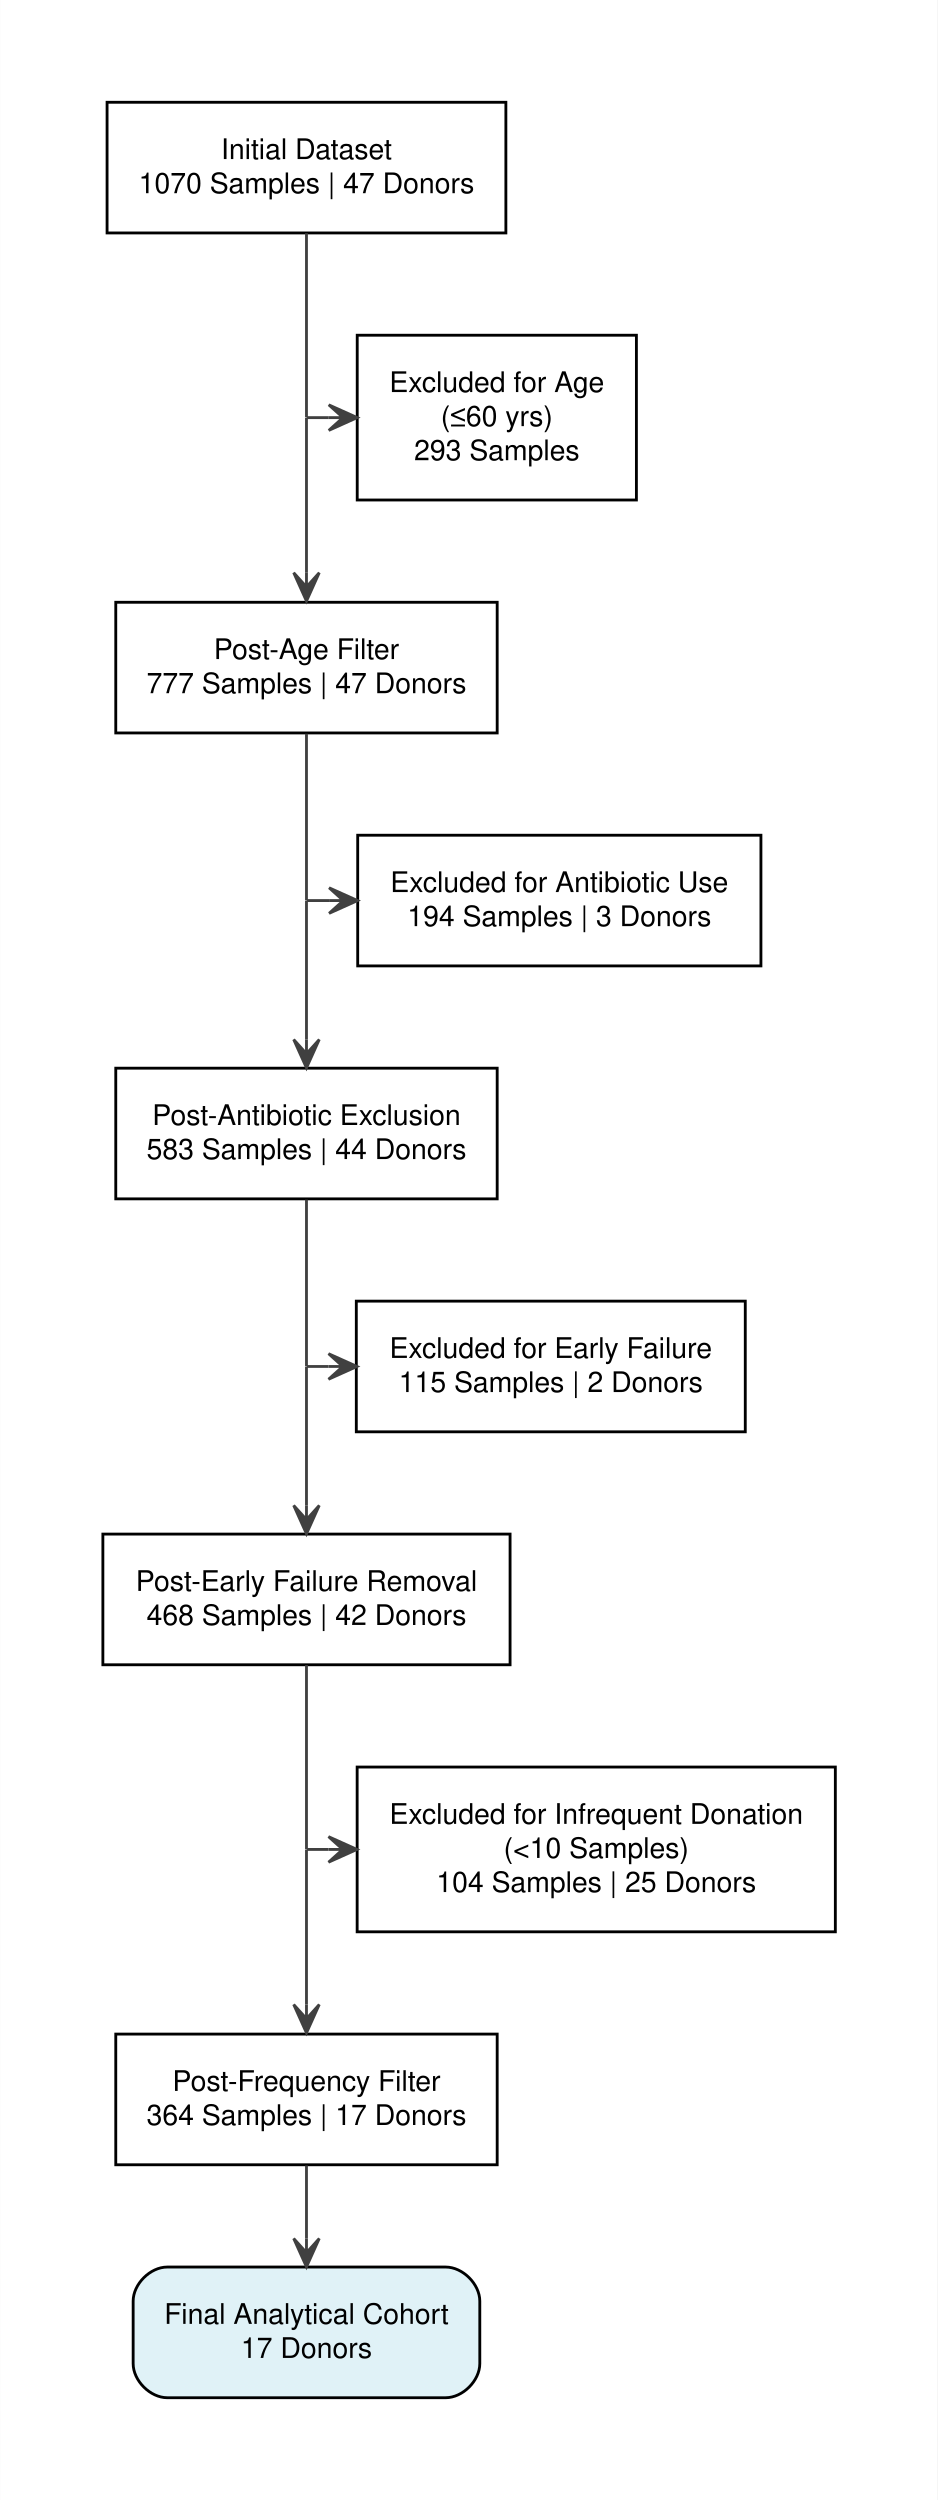
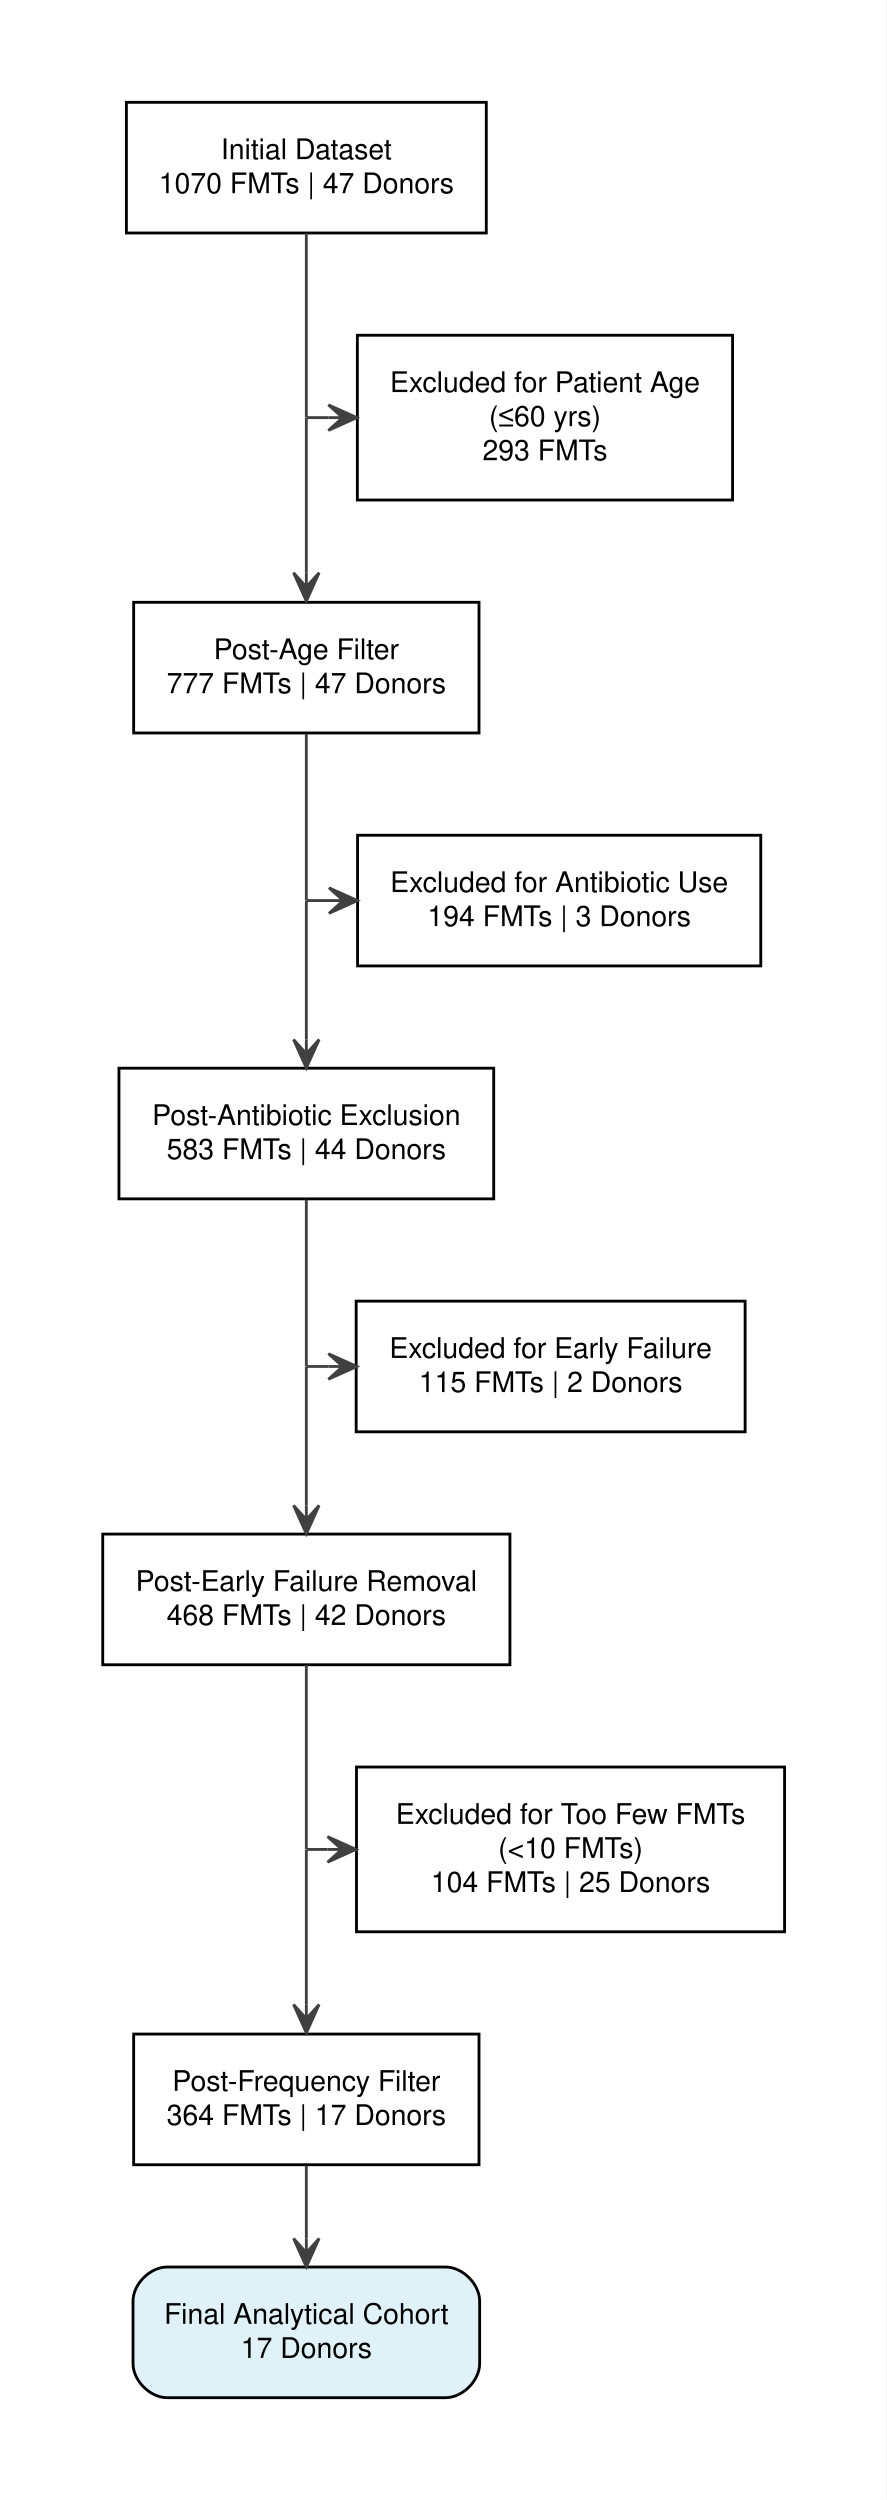
- <svg xmlns="http://www.w3.org/2000/svg" width="330pt" height="880pt" viewBox="0.00 0.00 329.91 880.00">
+ <svg xmlns="http://www.w3.org/2000/svg" width="312pt" height="880pt" viewBox="0.00 0.00 312.01 880.00">
  <g id="graph0" class="graph" transform="scale(1 1) rotate(0) translate(36 844)">
-     <polygon fill="#ffffff" stroke="transparent" points="-36,36 -36,-844 293.913,-844 293.913,36 -36,36" />
+     <polygon fill="#ffffff" stroke="transparent" points="-36,36 -36,-844 276.007,-844 276.007,36 -36,36" />
    <g id="node1" class="node">
-       <polygon fill="none" stroke="#000000" points="142.022,-808 1.645,-808 1.645,-762 142.022,-762 142.022,-808" />
+       <polygon fill="none" stroke="#000000" points="135.175,-808 8.492,-808 8.492,-762 135.175,-762 135.175,-808" />
      <text text-anchor="middle" x="71.834" y="-788" font-family="Helvetica,sans-Serif" font-size="10.00" fill="#000000">Initial Dataset</text>
-       <text text-anchor="middle" x="71.834" y="-776" font-family="Helvetica,sans-Serif" font-size="10.00" fill="#000000">1070 Samples | 47 Donors</text>
+       <text text-anchor="middle" x="71.834" y="-776" font-family="Helvetica,sans-Serif" font-size="10.00" fill="#000000">1070 FMTs | 47 Donors</text>
    </g>
    <g id="node11" class="node">
      <ellipse fill="#000000" stroke="#000000" cx="71.834" cy="-697" rx="0" ry="0" />
    </g>
    <g id="edge1" class="edge">
      <path fill="none" stroke="#404040" d="M71.834,-761.879C71.834,-736.621 71.834,-699.413 71.834,-697.112" />
    </g>
    <g id="node2" class="node">
-       <polygon fill="none" stroke="#000000" points="138.963,-632 4.704,-632 4.704,-586 138.963,-586 138.963,-632" />
+       <polygon fill="none" stroke="#000000" points="132.616,-632 11.051,-632 11.051,-586 132.616,-586 132.616,-632" />
      <text text-anchor="middle" x="71.834" y="-612" font-family="Helvetica,sans-Serif" font-size="10.00" fill="#000000">Post-Age Filter</text>
-       <text text-anchor="middle" x="71.834" y="-600" font-family="Helvetica,sans-Serif" font-size="10.00" fill="#000000">777 Samples | 47 Donors</text>
+       <text text-anchor="middle" x="71.834" y="-600" font-family="Helvetica,sans-Serif" font-size="10.00" fill="#000000">777 FMTs | 47 Donors</text>
    </g>
    <g id="node12" class="node">
      <ellipse fill="#000000" stroke="#000000" cx="71.834" cy="-527" rx="0" ry="0" />
    </g>
    <g id="edge4" class="edge">
      <path fill="none" stroke="#404040" d="M71.834,-585.721C71.834,-562.236 71.834,-529.145 71.834,-527.1" />
    </g>
    <g id="node3" class="node">
-       <polygon fill="none" stroke="#000000" points="138.963,-468 4.704,-468 4.704,-422 138.963,-422 138.963,-468" />
+       <polygon fill="none" stroke="#000000" points="137.794,-468 5.873,-468 5.873,-422 137.794,-422 137.794,-468" />
      <text text-anchor="middle" x="71.834" y="-448" font-family="Helvetica,sans-Serif" font-size="10.00" fill="#000000">Post-Antibiotic Exclusion</text>
-       <text text-anchor="middle" x="71.834" y="-436" font-family="Helvetica,sans-Serif" font-size="10.00" fill="#000000">583 Samples | 44 Donors</text>
+       <text text-anchor="middle" x="71.834" y="-436" font-family="Helvetica,sans-Serif" font-size="10.00" fill="#000000">583 FMTs | 44 Donors</text>
    </g>
    <g id="node13" class="node">
      <ellipse fill="#000000" stroke="#000000" cx="71.834" cy="-363" rx="0" ry="0" />
    </g>
    <g id="edge7" class="edge">
      <path fill="none" stroke="#404040" d="M71.834,-421.721C71.834,-398.236 71.834,-365.145 71.834,-363.1" />
    </g>
    <g id="node4" class="node">
      <polygon fill="none" stroke="#000000" points="143.501,-304 .166,-304 .166,-258 143.501,-258 143.501,-304" />
      <text text-anchor="middle" x="71.834" y="-284" font-family="Helvetica,sans-Serif" font-size="10.00" fill="#000000">Post-Early Failure Removal</text>
-       <text text-anchor="middle" x="71.834" y="-272" font-family="Helvetica,sans-Serif" font-size="10.00" fill="#000000">468 Samples | 42 Donors</text>
+       <text text-anchor="middle" x="71.834" y="-272" font-family="Helvetica,sans-Serif" font-size="10.00" fill="#000000">468 FMTs | 42 Donors</text>
    </g>
    <g id="node14" class="node">
      <ellipse fill="#000000" stroke="#000000" cx="71.834" cy="-193" rx="0" ry="0" />
    </g>
    <g id="edge10" class="edge">
      <path fill="none" stroke="#404040" d="M71.834,-257.879C71.834,-232.621 71.834,-195.413 71.834,-193.112" />
    </g>
    <g id="node5" class="node">
-       <polygon fill="none" stroke="#000000" points="138.963,-128 4.704,-128 4.704,-82 138.963,-82 138.963,-128" />
+       <polygon fill="none" stroke="#000000" points="132.616,-128 11.051,-128 11.051,-82 132.616,-82 132.616,-128" />
      <text text-anchor="middle" x="71.834" y="-108" font-family="Helvetica,sans-Serif" font-size="10.00" fill="#000000">Post-Frequency Filter</text>
-       <text text-anchor="middle" x="71.834" y="-96" font-family="Helvetica,sans-Serif" font-size="10.00" fill="#000000">364 Samples | 17 Donors</text>
+       <text text-anchor="middle" x="71.834" y="-96" font-family="Helvetica,sans-Serif" font-size="10.00" fill="#000000">364 FMTs | 17 Donors</text>
    </g>
    <g id="node6" class="node">
      <path fill="#e0f2f7" stroke="#000000" d="M120.843,-46C120.843,-46 22.825,-46 22.825,-46 16.825,-46 10.825,-40 10.825,-34 10.825,-34 10.825,-12 10.825,-12 10.825,-6 16.825,0 22.825,0 22.825,0 120.843,0 120.843,0 126.843,0 132.843,-6 132.843,-12 132.843,-12 132.843,-34 132.843,-34 132.843,-40 126.843,-46 120.843,-46" />
      <text text-anchor="middle" x="71.834" y="-26" font-family="Helvetica,sans-Serif" font-size="10.00" fill="#000000">Final Analytical Cohort</text>
      <text text-anchor="middle" x="71.834" y="-14" font-family="Helvetica,sans-Serif" font-size="10.00" fill="#000000">17 Donors</text>
    </g>
    <g id="edge13" class="edge">
      <path fill="none" stroke="#404040" d="M71.834,-81.721C71.834,-81.721 71.834,-56.053 71.834,-56.053" />
      <polygon fill="#404040" stroke="#404040" points="71.834,-46.053 76.334,-56.053 71.834,-51.053 71.834,-56.053 71.834,-56.053 71.834,-56.053 71.834,-51.053 67.334,-56.053 71.834,-46.053 71.834,-46.053" />
    </g>
    <g id="node7" class="node">
-       <polygon fill="none" stroke="#000000" points="187.97,-726 89.697,-726 89.697,-668 187.97,-668 187.97,-726" />
-       <text text-anchor="middle" x="138.833" y="-706" font-family="Helvetica,sans-Serif" font-size="10.00" fill="#000000">Excluded for Age</text>
-       <text text-anchor="middle" x="138.833" y="-694" font-family="Helvetica,sans-Serif" font-size="10.00" fill="#000000">(≤60 yrs)</text>
-       <text text-anchor="middle" x="138.833" y="-682" font-family="Helvetica,sans-Serif" font-size="10.00" fill="#000000">293 Samples</text>
+       <polygon fill="none" stroke="#000000" points="221.871,-726 89.796,-726 89.796,-668 221.871,-668 221.871,-726" />
+       <text text-anchor="middle" x="155.833" y="-706" font-family="Helvetica,sans-Serif" font-size="10.00" fill="#000000">Excluded for Patient Age</text>
+       <text text-anchor="middle" x="155.833" y="-694" font-family="Helvetica,sans-Serif" font-size="10.00" fill="#000000">(≤60 yrs)</text>
+       <text text-anchor="middle" x="155.833" y="-682" font-family="Helvetica,sans-Serif" font-size="10.00" fill="#000000">293 FMTs</text>
    </g>
    <g id="node8" class="node">
      <polygon fill="none" stroke="#000000" points="231.801,-550 89.866,-550 89.866,-504 231.801,-504 231.801,-550" />
      <text text-anchor="middle" x="160.833" y="-530" font-family="Helvetica,sans-Serif" font-size="10.00" fill="#000000">Excluded for Antibiotic Use</text>
-       <text text-anchor="middle" x="160.833" y="-518" font-family="Helvetica,sans-Serif" font-size="10.00" fill="#000000">194 Samples | 3 Donors</text>
+       <text text-anchor="middle" x="160.833" y="-518" font-family="Helvetica,sans-Serif" font-size="10.00" fill="#000000">194 FMTs | 3 Donors</text>
    </g>
    <g id="node9" class="node">
      <polygon fill="none" stroke="#000000" points="226.291,-386 89.376,-386 89.376,-340 226.291,-340 226.291,-386" />
      <text text-anchor="middle" x="157.833" y="-366" font-family="Helvetica,sans-Serif" font-size="10.00" fill="#000000">Excluded for Early Failure</text>
-       <text text-anchor="middle" x="157.833" y="-354" font-family="Helvetica,sans-Serif" font-size="10.00" fill="#000000">115 Samples | 2 Donors</text>
+       <text text-anchor="middle" x="157.833" y="-354" font-family="Helvetica,sans-Serif" font-size="10.00" fill="#000000">115 FMTs | 2 Donors</text>
    </g>
    <g id="node10" class="node">
-       <polygon fill="none" stroke="#000000" points="257.994,-222 89.673,-222 89.673,-164 257.994,-164 257.994,-222" />
-       <text text-anchor="middle" x="173.833" y="-202" font-family="Helvetica,sans-Serif" font-size="10.00" fill="#000000">Excluded for Infrequent Donation</text>
-       <text text-anchor="middle" x="173.833" y="-190" font-family="Helvetica,sans-Serif" font-size="10.00" fill="#000000">(&lt;10 Samples)</text>
-       <text text-anchor="middle" x="173.833" y="-178" font-family="Helvetica,sans-Serif" font-size="10.00" fill="#000000">104 Samples | 25 Donors</text>
+       <polygon fill="none" stroke="#000000" points="240.181,-222 89.486,-222 89.486,-164 240.181,-164 240.181,-222" />
+       <text text-anchor="middle" x="164.833" y="-202" font-family="Helvetica,sans-Serif" font-size="10.00" fill="#000000">Excluded for Too Few FMTs </text>
+       <text text-anchor="middle" x="164.833" y="-190" font-family="Helvetica,sans-Serif" font-size="10.00" fill="#000000">(&lt;10 FMTs)</text>
+       <text text-anchor="middle" x="164.833" y="-178" font-family="Helvetica,sans-Serif" font-size="10.00" fill="#000000">104 FMTs | 25 Donors</text>
    </g>
    <g id="edge2" class="edge">
      <path fill="none" stroke="#404040" d="M71.834,-696.936C71.834,-696.936 71.834,-642.409 71.834,-642.409" />
      <polygon fill="#404040" stroke="#404040" points="71.834,-632.409 76.334,-642.409 71.834,-637.409 71.834,-642.409 71.834,-642.409 71.834,-642.409 71.834,-637.409 67.334,-642.409 71.834,-632.409 71.834,-632.409" />
    </g>
    <g id="edge3" class="edge">
-       <path fill="none" stroke="#404040" d="M71.882,-697C71.882,-697 79.678,-697 79.678,-697" />
-       <polygon fill="#404040" stroke="#404040" points="89.678,-697 79.678,-701.5 84.678,-697 79.678,-697 79.678,-697 79.678,-697 84.678,-697 79.678,-692.5 89.678,-697 89.678,-697" />
+       <path fill="none" stroke="#404040" d="M71.894,-697C71.894,-697 79.59,-697 79.59,-697" />
+       <polygon fill="#404040" stroke="#404040" points="89.59,-697 79.59,-701.5 84.59,-697 79.59,-697 79.59,-697 79.59,-697 84.59,-697 79.59,-692.5 89.59,-697 89.59,-697" />
    </g>
    <g id="edge5" class="edge">
      <path fill="none" stroke="#404040" d="M71.834,-526.941C71.834,-526.941 71.834,-478.094 71.834,-478.094" />
      <polygon fill="#404040" stroke="#404040" points="71.834,-468.094 76.334,-478.094 71.834,-473.094 71.834,-478.094 71.834,-478.094 71.834,-478.094 71.834,-473.094 67.334,-478.094 71.834,-468.094 71.834,-468.094" />
    </g>
    <g id="edge6" class="edge">
      <path fill="none" stroke="#404040" d="M71.898,-527C71.898,-527 79.797,-527 79.797,-527" />
      <polygon fill="#404040" stroke="#404040" points="89.797,-527 79.797,-531.5 84.797,-527 79.797,-527 79.797,-527 79.797,-527 84.797,-527 79.797,-522.5 89.797,-527 89.797,-527" />
    </g>
    <g id="edge8" class="edge">
      <path fill="none" stroke="#404040" d="M71.834,-362.941C71.834,-362.941 71.834,-314.094 71.834,-314.094" />
      <polygon fill="#404040" stroke="#404040" points="71.834,-304.094 76.334,-314.094 71.834,-309.094 71.834,-314.094 71.834,-314.094 71.834,-314.094 71.834,-309.094 67.334,-314.094 71.834,-304.094 71.834,-304.094" />
    </g>
    <g id="edge9" class="edge">
      <path fill="none" stroke="#404040" d="M71.896,-363C71.896,-363 79.601,-363 79.601,-363" />
      <polygon fill="#404040" stroke="#404040" points="89.601,-363 79.601,-367.5 84.601,-363 79.601,-363 79.601,-363 79.601,-363 84.601,-363 79.6,-358.5 89.601,-363 89.601,-363" />
    </g>
    <g id="edge11" class="edge">
      <path fill="none" stroke="#404040" d="M71.834,-192.936C71.834,-192.936 71.834,-138.409 71.834,-138.409" />
      <polygon fill="#404040" stroke="#404040" points="71.834,-128.409 76.334,-138.409 71.834,-133.409 71.834,-138.409 71.834,-138.409 71.834,-138.409 71.834,-133.409 67.334,-138.409 71.834,-128.409 71.834,-128.409" />
    </g>
    <g id="edge12" class="edge">
-       <path fill="none" stroke="#404040" d="M71.907,-193C71.907,-193 79.593,-193 79.593,-193" />
-       <polygon fill="#404040" stroke="#404040" points="89.593,-193 79.593,-197.5 84.593,-193 79.593,-193 79.593,-193 79.593,-193 84.593,-193 79.593,-188.5 89.593,-193 89.593,-193" />
+       <path fill="none" stroke="#404040" d="M71.901,-193C71.901,-193 79.299,-193 79.299,-193" />
+       <polygon fill="#404040" stroke="#404040" points="89.299,-193 79.299,-197.5 84.299,-193 79.299,-193 79.299,-193 79.299,-193 84.299,-193 79.299,-188.5 89.299,-193 89.299,-193" />
    </g>
  </g>
</svg>
